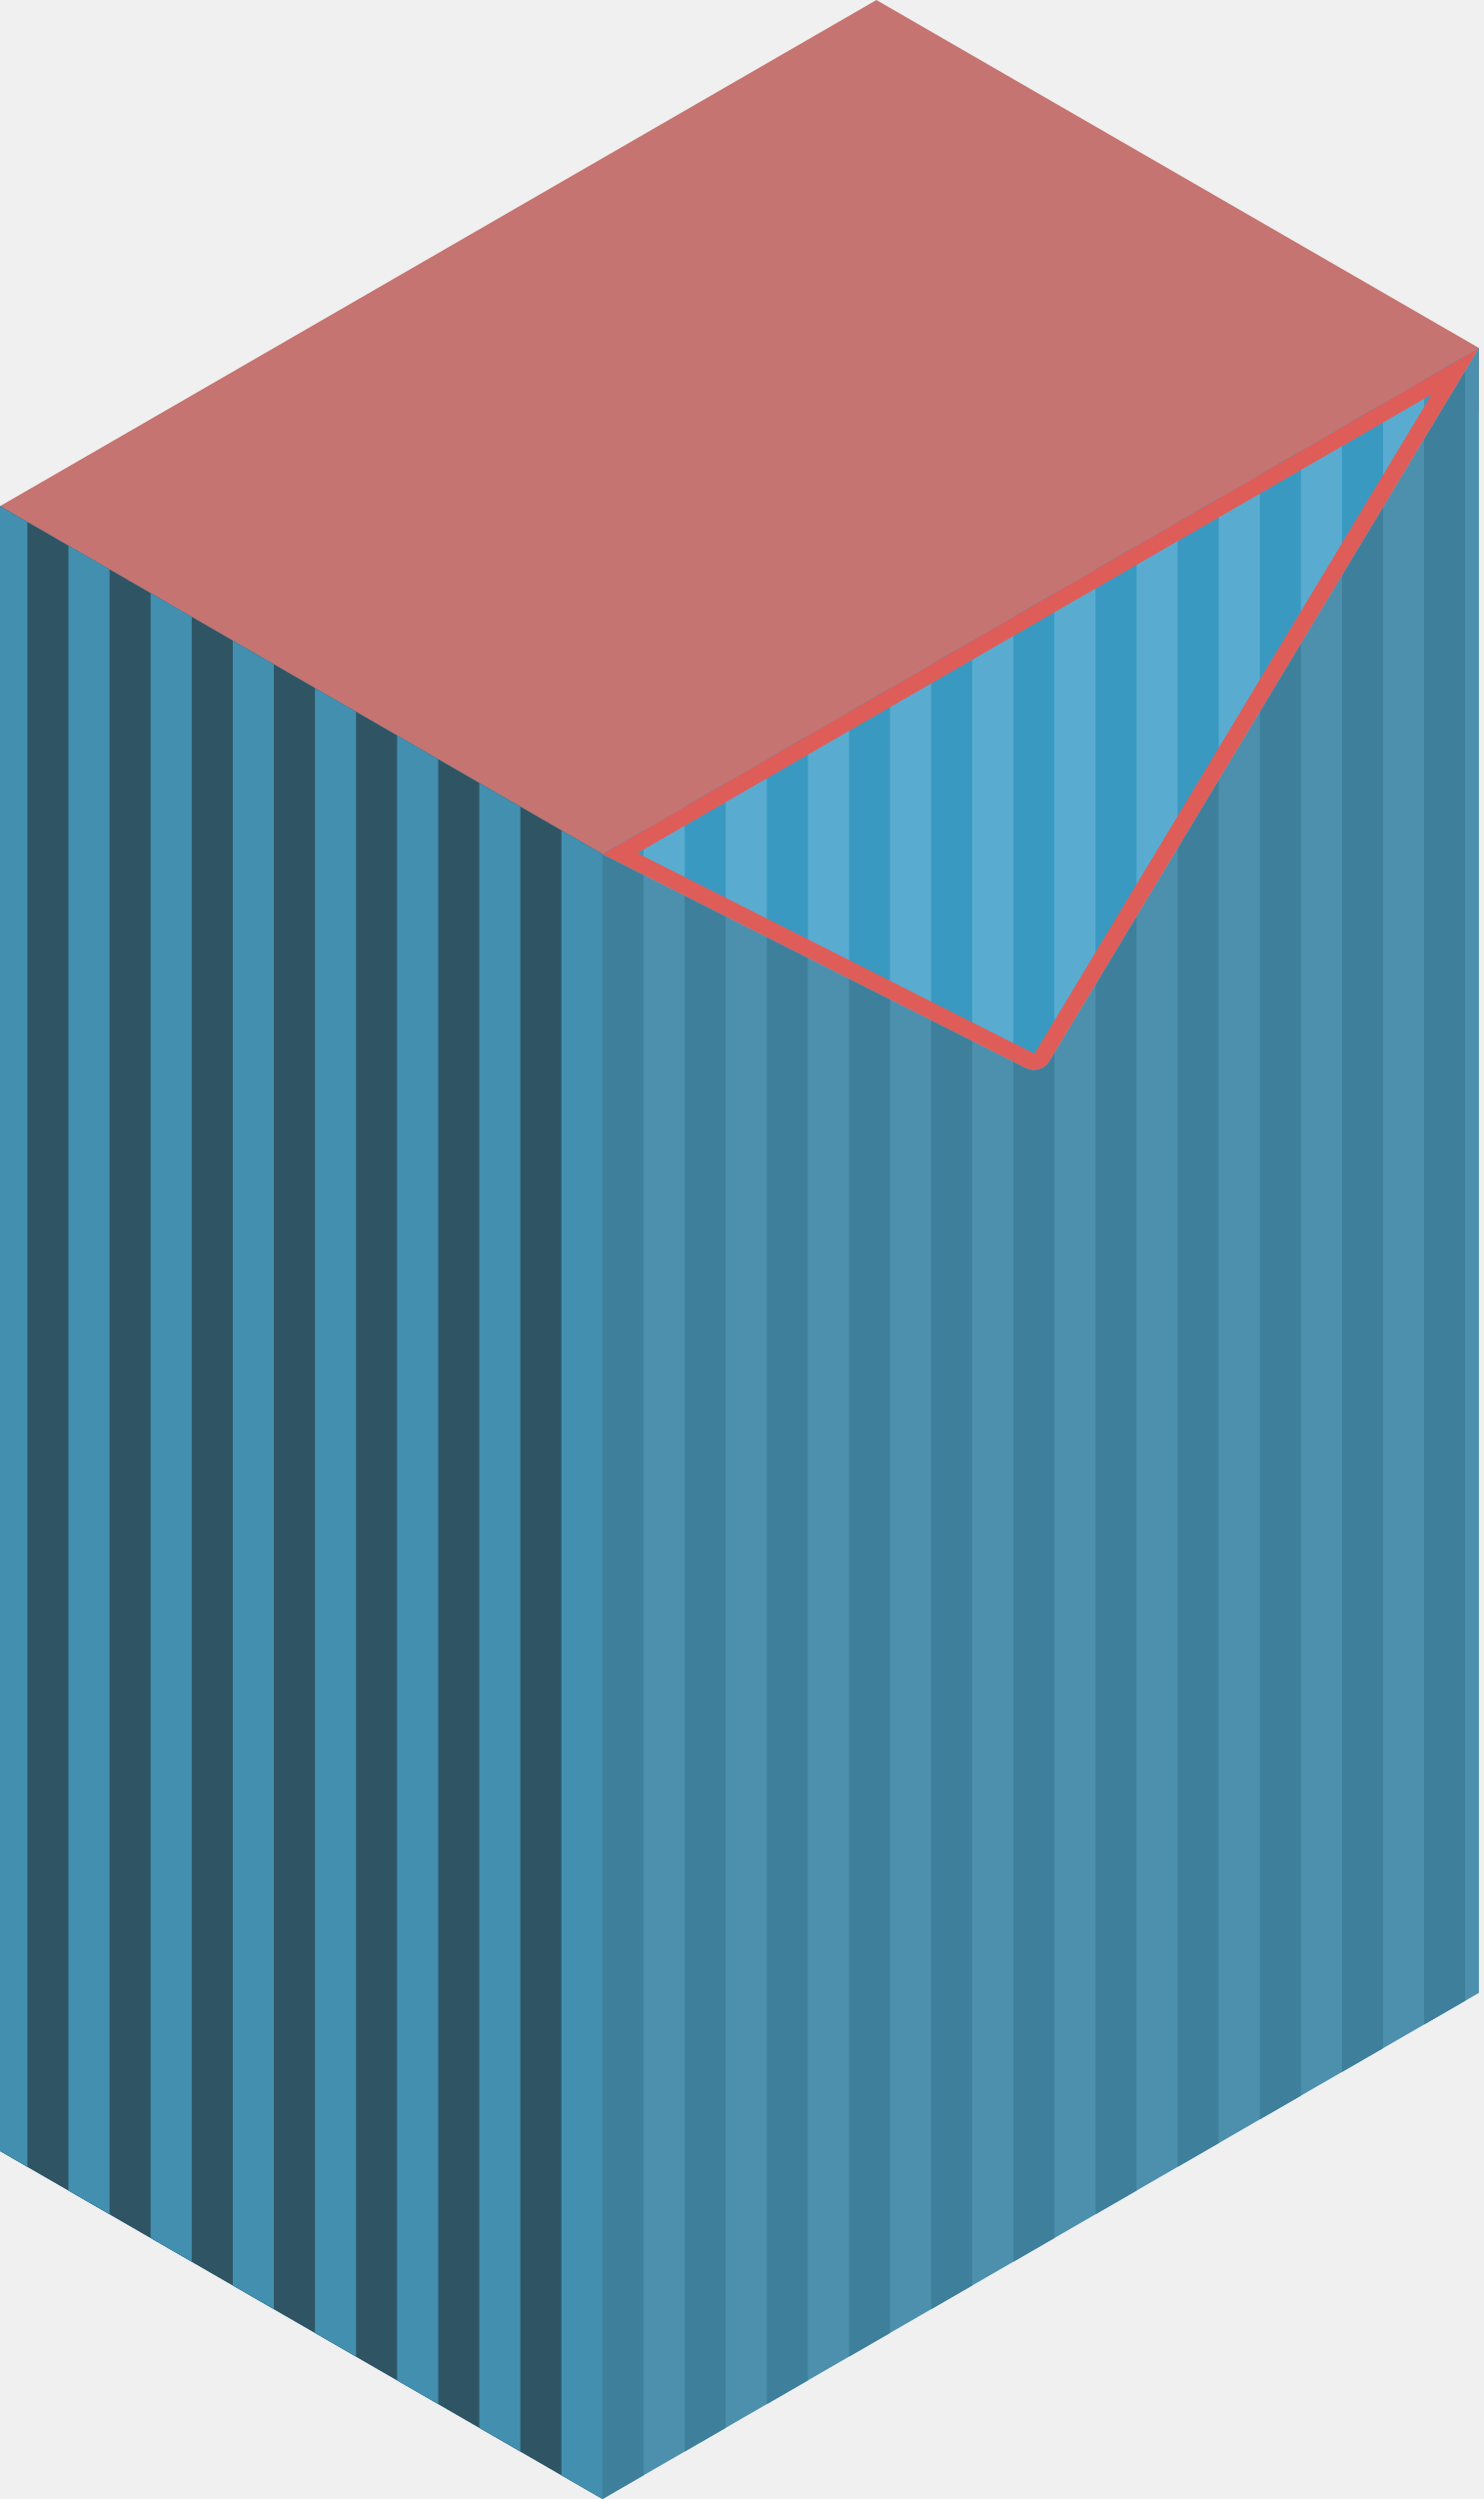
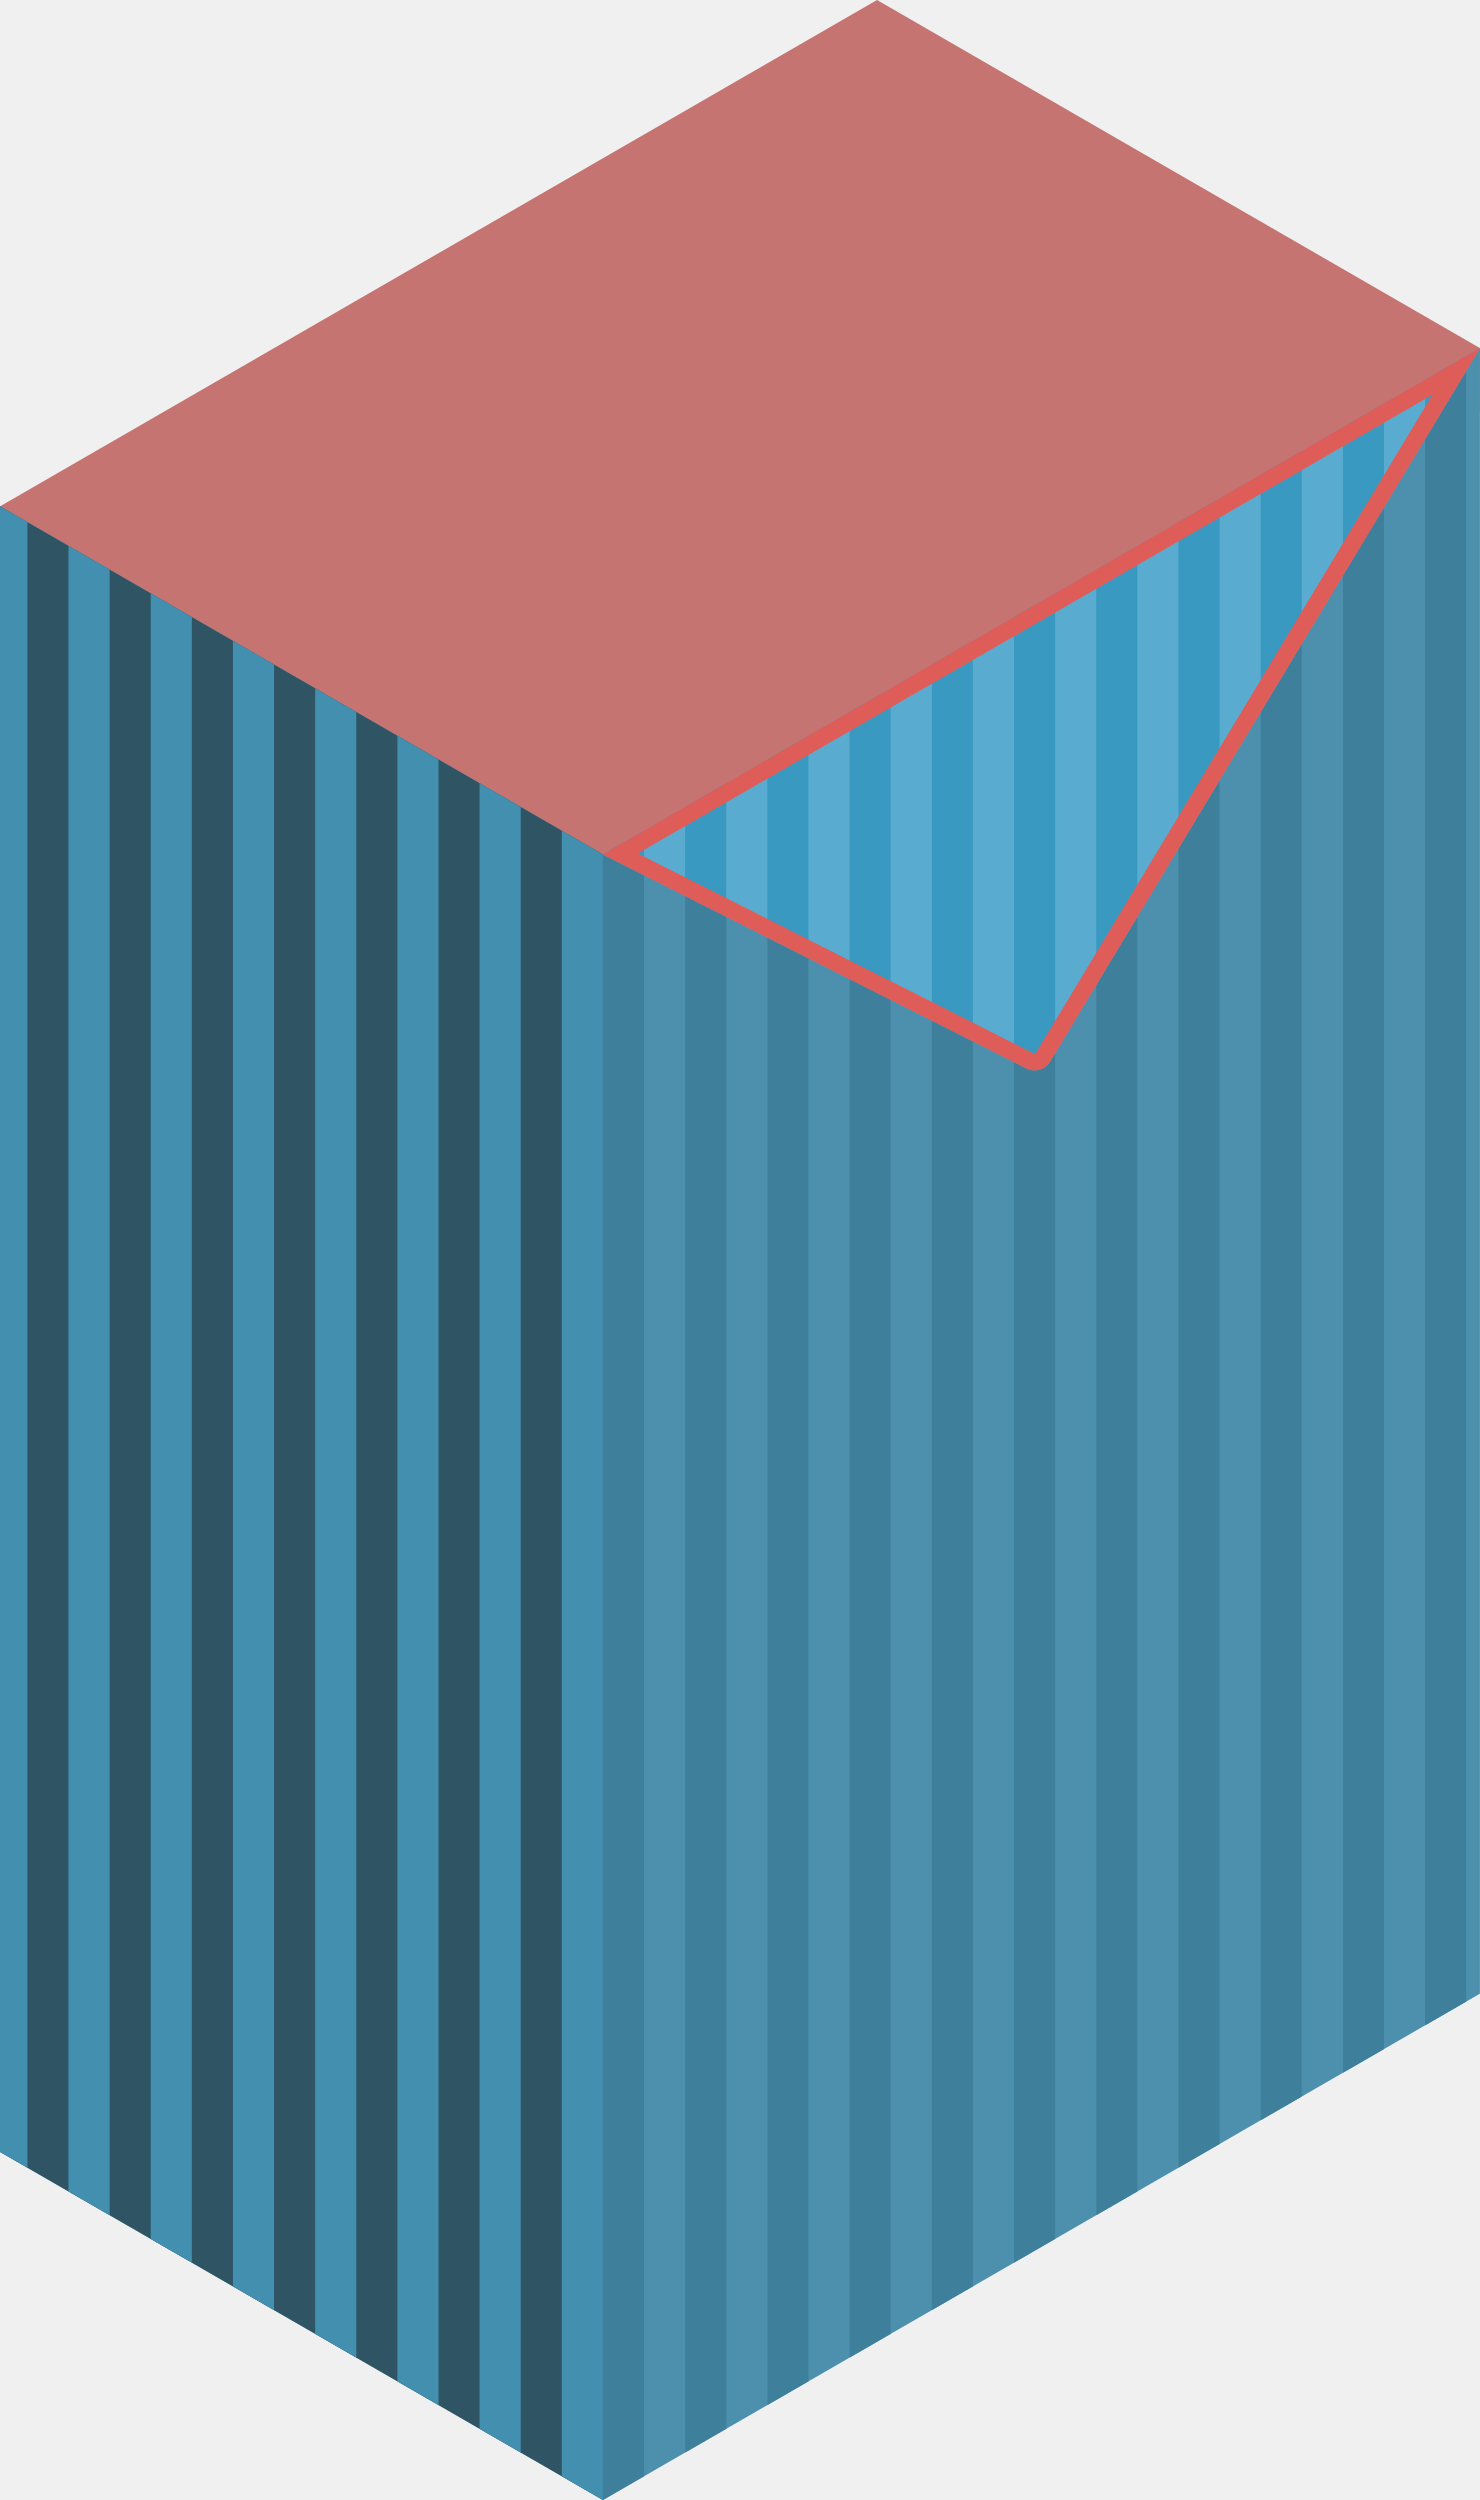
- <svg xmlns="http://www.w3.org/2000/svg" id="Layer_1" data-name="Layer 1" viewBox="0 0 270.903 456.106">
+ <svg xmlns="http://www.w3.org/2000/svg" id="Layer_1" data-name="Layer 1" viewBox="0 0 270 456.106">
  <defs>
    <style>
-       .cls-1 {
-         fill: #fff;
-       }
- 
-       .cls-2, .cls-3 {
-         fill: none;
-       }
- 
-       .cls-3, .cls-5 {
-         clip-path: url(#clip-path);
-       }
- 
      .top-dark {
        fill: #c67471;
      }

      .curtain-R-prim-dark-light {
        fill: #4d90ad;
      }

      .curtain-L-prim-dark {
        fill: #2f5565;
      }

      .curtain-R-prim-dark {
        fill: #3e809c;
      }

      .curtain-L-prim-light {
        fill: #438fb0;
      }

-       .cls-4 {
-         mask: url(#mask);
-       }
- 
      .curtain-R-prim-light {
        fill: #59acd0;
      }

      .curtain-R-prim-light-dark {
        fill: #3999c1;
      }

-       .cls-6 {
-         mask: url(#mask-2);
-       }
- 
-       .cls-7 {
+       .cls-1 {
        fill: #df5d58;
      }
    </style>
-     <clipPath id="clip-path">
-       <path class="cls-2" d="M110,155.884,270,63.508,191.548,193.729a3.285,3.285,0,0,1-4.226,1.217Z" />
-     </clipPath>
-     <mask id="mask" x="110" y="63.508" width="160" height="131.772" maskUnits="userSpaceOnUse">
-       <g id="_mask_9bjRHlRLIWg1Z60lo84HPsOLTxATayeL" data-name=" mask 9bjRHlRLIWg1Z60lo84HPsOLTxATayeL">
-         <path class="cls-1" d="M110,155.884,270,63.508,191.548,193.729a3.285,3.285,0,0,1-4.226,1.217Z" />
-       </g>
-     </mask>
-     <mask id="mask-2" x="103.695" y="60.91" width="168.875" height="137.377" maskUnits="userSpaceOnUse">
-       <g id="_mask_9bjRHlRLIWg1Z60lo84HPsOLTxATayeL-2" data-name=" mask 9bjRHlRLIWg1Z60lo84HPsOLTxATayeL">
-         <path class="cls-1" d="M110,155.884,270,63.508,191.548,193.729a3.285,3.285,0,0,1-4.226,1.217Z" />
-       </g>
-     </mask>
  </defs>
  <g id="root">
    <path id="anchor_0_155.884_270" class="top-dark" d="M0,103.923V92.376L160,0,270,63.508V75.055L110,167.431Z" />
-     <path class="curtain-R-prim-dark-light" d="M270,63.508,110,155.884,0,92.376V392.598l110,63.508L270,363.73Z" />
-     <path class="curtain-L-prim-dark" d="M0,92.376l110,63.508V456.106L0,392.598Z" />
-     <path class="curtain-R-prim-dark" d="M110,155.884l7.5-4.33V451.776l-7.5,4.33Z" />
-     <path class="curtain-L-prim-light" d="M110,155.884l-7.5-4.33V451.776l7.5,4.33Z" />
-     <path class="curtain-R-prim-dark" d="M140,138.564l7.5-4.331V434.456l-7.5,4.33Z" />
-     <path class="curtain-L-prim-light" d="M80,138.564l-7.5-4.331V434.456l7.5,4.33Z" />
-     <path class="curtain-R-prim-dark" d="M170,121.243l7.5-4.33V417.135l-7.5,4.33Z" />
-     <path class="curtain-L-prim-light" d="M50,121.243l-7.5-4.33V417.135l7.5,4.33Z" />
-     <path class="curtain-L-prim-light" d="M20,103.923l-7.5-4.331V399.815l7.5,4.33Z" />
-     <path class="curtain-R-prim-dark" d="M200,103.923l7.5-4.331V399.815l-7.5,4.33Z" />
-     <path class="curtain-R-prim-dark" d="M230,86.602l7.5-4.33V382.494l-7.5,4.33Z" />
-     <path class="curtain-R-prim-dark" d="M260,69.282l7.5-4.331V365.174l-7.5,4.33Z" />
-     <path class="curtain-R-prim-dark" d="M125,147.224l7.5-4.33V443.116l-7.5,4.33Z" />
-     <path class="curtain-L-prim-light" d="M95,147.224l-7.5-4.33V443.116l7.5,4.33Z" />
-     <path class="curtain-R-prim-dark" d="M155,129.903l7.5-4.33V425.795l-7.5,4.33Z" />
-     <path class="curtain-L-prim-light" d="M65,129.903l-7.5-4.33V425.795l7.5,4.33Z" />
-     <path class="curtain-L-prim-light" d="M35,112.583l-7.5-4.33V408.475l7.5,4.33Z" />
-     <path class="curtain-L-prim-light" d="M5,95.262,0,92.376V392.598l5,2.886Z" />
-     <path class="curtain-R-prim-dark" d="M185,112.583l7.5-4.33V408.475l-7.5,4.33Z" />
-     <path class="curtain-R-prim-dark" d="M215,95.262l7.5-4.33V391.154l-7.5,4.33Z" />
-     <path class="curtain-R-prim-dark" d="M245,77.942l7.5-4.33V373.834l-7.5,4.33Z" />
-     <g class="cls-4">
-       <path class="curtain-R-prim-light" d="M110,155.884,270,63.508,191.548,193.729a3.285,3.285,0,0,1-4.226,1.217Z" />
+     <path id="Path" class="curtain-R-prim-dark-light" d="M270,63.508,110,155.884,0,92.376V392.598l110,63.508L270,363.73Z" />
+     <path id="Path-2" data-name="Path" class="curtain-L-prim-dark" d="M0,92.376l110,63.508V456.106L0,392.598Z" />
+     <path id="Path-3" data-name="Path" class="curtain-R-prim-dark" d="M110,155.884l7.5-4.33V451.776l-7.5,4.33Z" />
+     <path id="Path-4" data-name="Path" class="curtain-L-prim-light" d="M110,155.884l-7.5-4.33V451.776l7.5,4.33Z" />
+     <path id="Path-5" data-name="Path" class="curtain-R-prim-dark" d="M140,138.564l7.5-4.331V434.456l-7.5,4.33Z" />
+     <path id="Path-6" data-name="Path" class="curtain-L-prim-light" d="M80,138.564l-7.5-4.331V434.456l7.5,4.33Z" />
+     <path id="Path-7" data-name="Path" class="curtain-R-prim-dark" d="M170,121.243l7.5-4.33V417.135l-7.5,4.33Z" />
+     <path id="Path-8" data-name="Path" class="curtain-L-prim-light" d="M50,121.243l-7.5-4.33V417.135l7.5,4.33Z" />
+     <path id="Path-9" data-name="Path" class="curtain-L-prim-light" d="M20,103.923l-7.5-4.331V399.815l7.5,4.33Z" />
+     <path id="Path-10" data-name="Path" class="curtain-R-prim-dark" d="M200,103.923l7.5-4.331V399.815l-7.5,4.33Z" />
+     <path id="Path-11" data-name="Path" class="curtain-R-prim-dark" d="M230,86.602l7.5-4.33V382.494l-7.5,4.33Z" />
+     <path id="Path-12" data-name="Path" class="curtain-R-prim-dark" d="M260,69.282l7.5-4.331V365.174l-7.5,4.33Z" />
+     <path id="Path-13" data-name="Path" class="curtain-R-prim-dark" d="M125,147.224l7.5-4.33V443.116l-7.5,4.33Z" />
+     <path id="Path-14" data-name="Path" class="curtain-L-prim-light" d="M95,147.224l-7.5-4.33V443.116l7.5,4.33Z" />
+     <path id="Path-15" data-name="Path" class="curtain-R-prim-dark" d="M155,129.903l7.5-4.33V425.795l-7.5,4.33Z" />
+     <path id="Path-16" data-name="Path" class="curtain-L-prim-light" d="M65,129.903l-7.5-4.33V425.795l7.5,4.33Z" />
+     <path id="Path-17" data-name="Path" class="curtain-L-prim-light" d="M35,112.583l-7.5-4.33V408.475l7.5,4.33Z" />
+     <path id="Path-18" data-name="Path" class="curtain-L-prim-light" d="M5,95.262,0,92.376V392.598l5,2.886Z" />
+     <path id="Path-19" data-name="Path" class="curtain-R-prim-dark" d="M185,112.583l7.5-4.33V408.475l-7.5,4.33Z" />
+     <path id="Path-20" data-name="Path" class="curtain-R-prim-dark" d="M215,95.262l7.5-4.33V391.154l-7.5,4.33Z" />
+     <path id="Path-21" data-name="Path" class="curtain-R-prim-dark" d="M245,77.942l7.5-4.33V373.834l-7.5,4.33Z" />
+     <path id="Mask" class="curtain-R-prim-light" d="M110,155.884,270,63.508,191.548,193.729a3.285,3.285,0,0,1-4.226,1.217Z" />
+     <g>
+       <polygon class="curtain-R-prim-light-dark" points="117.5 151.554 110 155.884 117.5 159.673 117.5 151.554" />
+       <polygon class="curtain-R-prim-light-dark" points="147.5 134.234 140 138.564 140 171.04 147.5 174.828 147.5 134.234" />
+       <polygon class="curtain-R-prim-light-dark" points="177.5 116.913 170 121.243 170 186.195 177.5 189.984 177.5 116.913" />
+       <polygon class="curtain-R-prim-light-dark" points="207.5 99.592 200 103.923 200 179.7 207.5 167.251 207.5 99.592" />
+       <polygon class="curtain-R-prim-light-dark" points="237.5 82.272 230 86.602 230 129.903 237.5 117.454 237.5 82.272" />
+       <polygon class="curtain-R-prim-light-dark" points="267.5 64.951 260 69.281 260 80.107 267.5 67.658 267.5 64.951" />
+       <polygon class="curtain-R-prim-light-dark" points="125 163.462 132.5 167.251 132.5 142.894 125 147.224 125 163.462" />
+       <polygon class="curtain-R-prim-light-dark" points="162.5 125.573 155 129.903 155 178.617 162.5 182.406 162.5 125.573" />
+       <path class="curtain-R-prim-light-dark" d="M192.5,108.253l-7.5,4.33v81.19l2.322,1.173a3.285,3.285,0,0,0,4.226-1.217l.952-1.58Z" />
+       <polygon class="curtain-R-prim-light-dark" points="222.5 90.932 215 95.262 215 154.801 222.5 142.352 222.5 90.932" />
+       <polygon class="curtain-R-prim-light-dark" points="252.5 73.611 245 77.942 245 105.005 252.5 92.556 252.5 73.611" />
    </g>
-     <path class="curtain-R-prim-light" d="M110,155.884,270,63.508,191.548,193.729a3.285,3.285,0,0,1-4.226,1.217Z" />
-     <g class="cls-5">
-       <path class="curtain-R-prim-light-dark" d="M110,147.602l7.5-4.33V247.195l-7.5,4.33Z" />
-       <path class="curtain-R-prim-light-dark" d="M140,130.282l7.5-4.331V229.874l-7.5,4.331Z" />
-       <path class="curtain-R-prim-light-dark" d="M170,112.961l7.5-4.33V212.554l-7.5,4.33Z" />
-       <path class="curtain-R-prim-light-dark" d="M200,95.641l7.5-4.331V195.233l-7.5,4.331Z" />
-       <path class="curtain-R-prim-light-dark" d="M230,78.32l7.5-4.33V177.913l-7.5,4.33Z" />
-       <path class="curtain-R-prim-light-dark" d="M260,61l7.5-4.331V160.592l-7.5,4.331Z" />
-       <path class="curtain-R-prim-light-dark" d="M125,138.942l7.5-4.33V238.535l-7.5,4.33Z" />
-       <path class="curtain-R-prim-light-dark" d="M155,121.621l7.5-4.33V221.214l-7.5,4.33Z" />
-       <path class="curtain-R-prim-light-dark" d="M185,104.301l7.5-4.33V203.894l-7.5,4.33Z" />
-       <path class="curtain-R-prim-light-dark" d="M215,86.98l7.5-4.33V186.573l-7.5,4.33Z" />
-       <path class="curtain-R-prim-light-dark" d="M245,69.66l7.5-4.33V169.253l-7.5,4.33Z" />
-     </g>
-     <g class="cls-6">
-       <g>
-         <path class="cls-7" d="M188.759,198.287a6.171,6.171,0,0,1-2.789-.664L103.695,156.06,268.5,60.91l4.07,4.146L194.118,195.277A6.254,6.254,0,0,1,188.759,198.287Zm-72.455-42.579,72.37,36.56a.311.311,0,0,0,.303-.086L261.43,71.92Z" />
-         <path class="cls-7" d="M188.759,198.287a6.171,6.171,0,0,1-2.789-.664L103.695,156.06,268.5,60.91l4.07,4.146L194.118,195.277A6.254,6.254,0,0,1,188.759,198.287Zm-72.455-42.579,72.37,36.56a.311.311,0,0,0,.303-.086L261.43,71.92Z" />
-       </g>
+     <g>
+       <path class="cls-1" d="M110,155.884l77.322,39.062a3.285,3.285,0,0,0,4.226-1.217L270,63.508Zm78.99,36.28a.273.273,0,0,1-.24.12.193.193,0,0,1-.08-.02l-72.37-36.56,145.13-83.78Z" />
+       <path class="cls-1" d="M110,155.884l77.322,39.062a3.285,3.285,0,0,0,4.226-1.217L270,63.508Zm78.99,36.28a.273.273,0,0,1-.24.12.193.193,0,0,1-.08-.02l-72.37-36.56,145.13-83.78Z" />
    </g>
  </g>
</svg>
